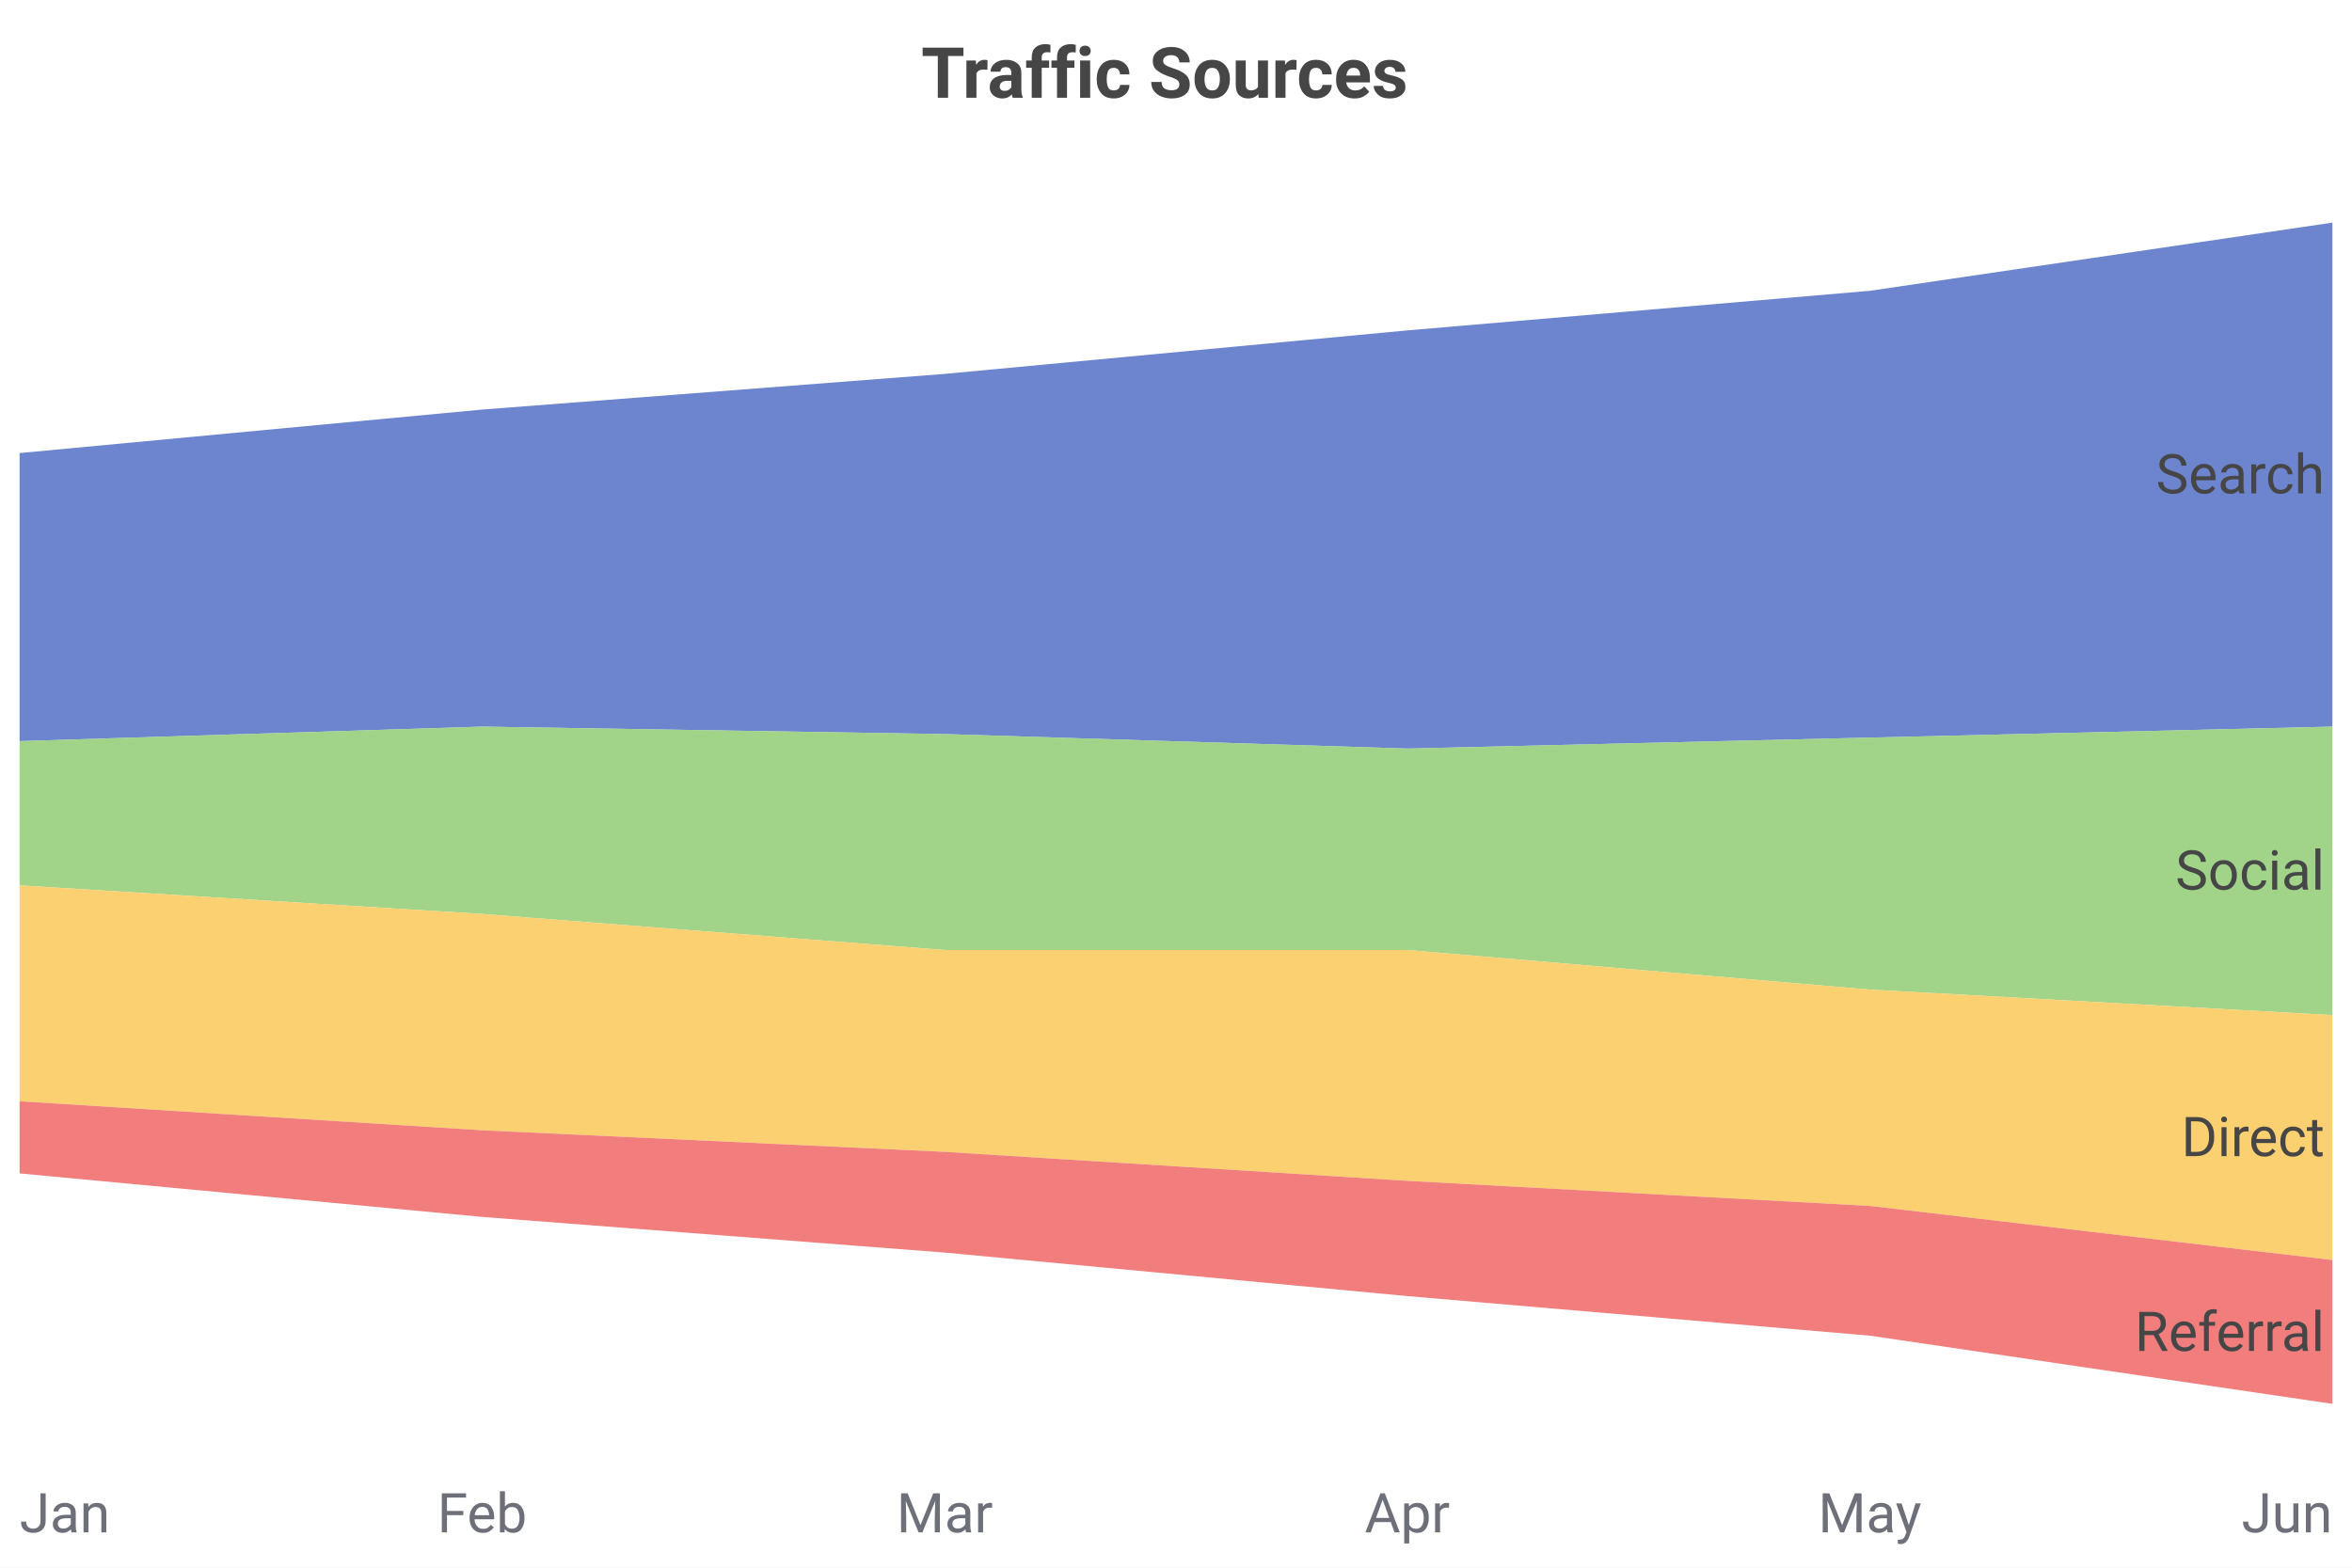
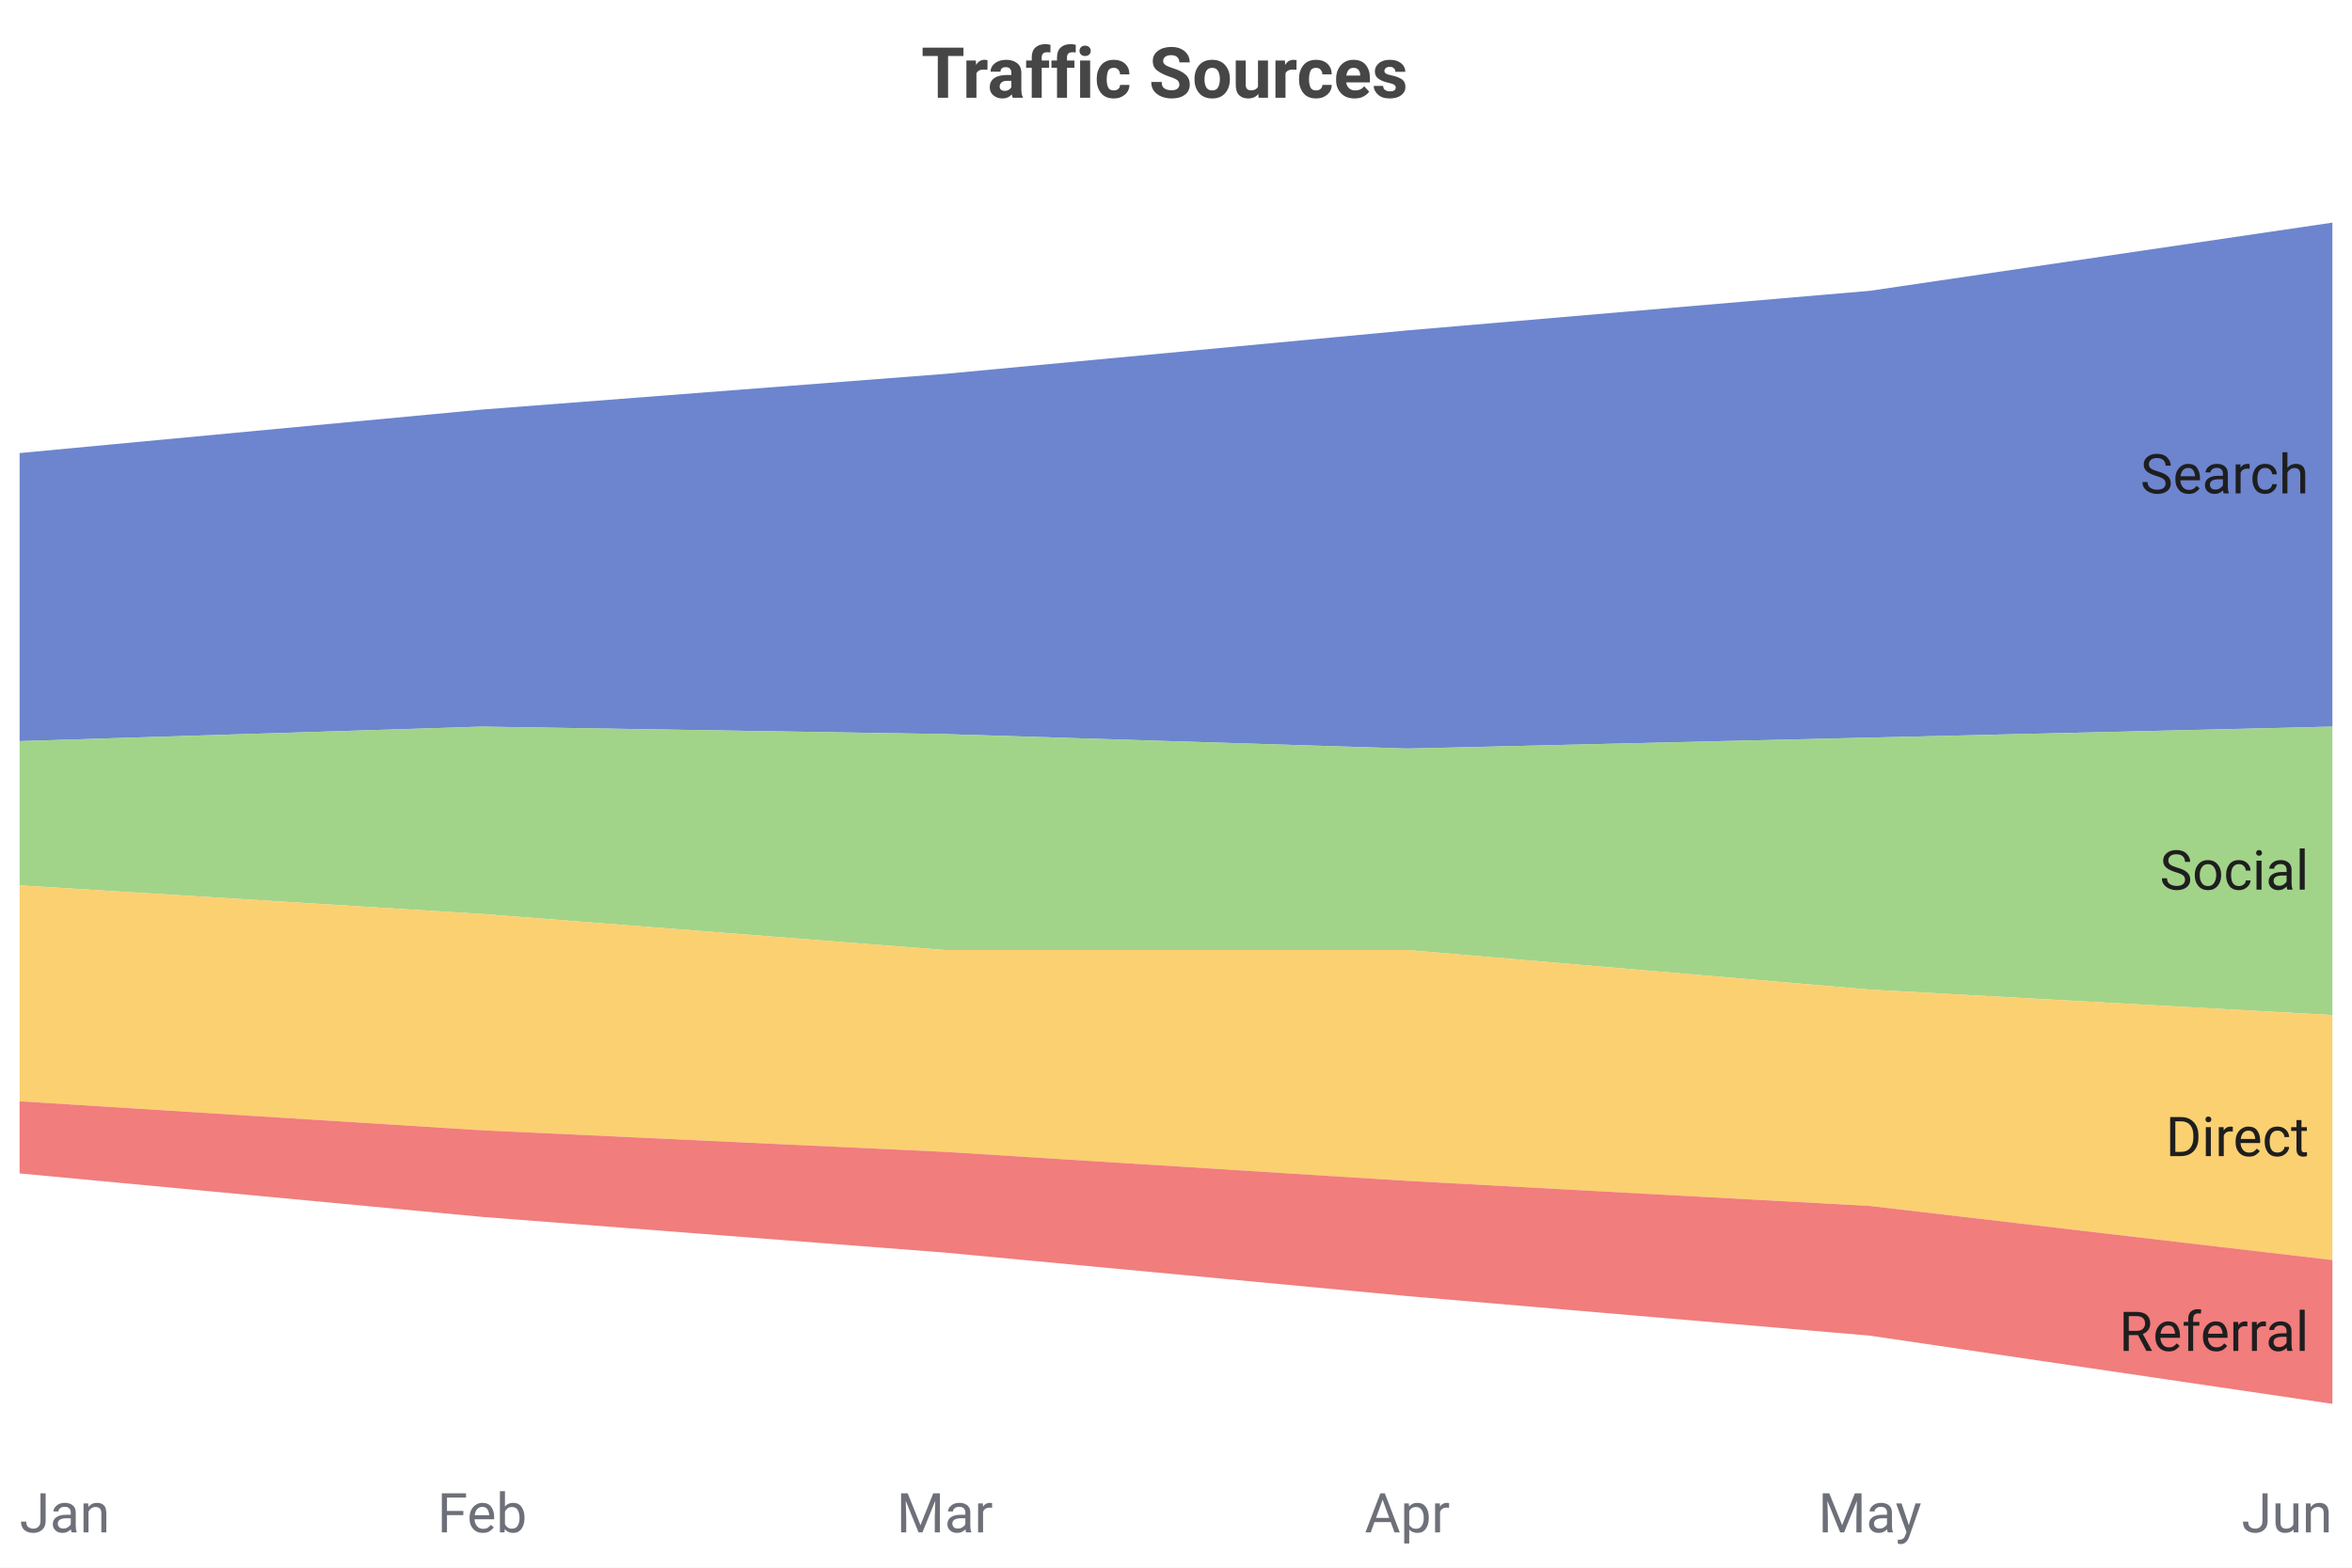
<svg xmlns="http://www.w3.org/2000/svg" width="600" height="400" viewBox="0 0 600 400">
  <rect x="0" y="0" width="600" height="400" fill="#FFFFFF" />
  <text font-size="18" x="235" y="5" dy="15" font-weight="bold" dominant-baseline="middle" font-family="Roboto" fill="#464646">
Traffic Sources
</text>
  <polygon points="5,115.6 123,104.5 241,95.4 359,84.3 477,74.2 595,56.8 595,185.4 477,188.2 359,191 241,187.3 123,185.4 5,189.1" fill="#5470C6" fill-opacity="0.85" data-series="Search" />
  <polygon points="5,189.1 123,185.4 241,187.3 359,191 477,188.2 595,185.4 595,259 477,252.5 359,242.4 241,242.4 123,233.2 5,225.9" fill="#91CC75" fill-opacity="0.85" data-series="Social" />
  <polygon points="5,225.9 123,233.2 241,242.4 359,242.4 477,252.5 595,259 595,321.5 477,307.7 359,301.3 241,293.9 123,288.4 5,281" fill="#FAC858" fill-opacity="0.85" data-series="Direct" />
  <polygon points="5,281 123,288.4 241,293.9 359,301.3 477,307.7 595,321.5 595,358.2 477,340.8 359,330.7 241,319.6 123,310.5 5,299.4" fill="#EE6666" fill-opacity="0.85" data-series="Referral" />
-   <text font-size="14" x="593" y="121.1" dominant-baseline="central" text-anchor="end" font-family="Roboto" fill="#464646">
+   <text font-size="14" x="589" y="121.1" dominant-baseline="central" text-anchor="end" font-family="Roboto" fill="#1E1E1E">
Search
</text>
-   <text font-size="14" x="593" y="222.2" dominant-baseline="central" text-anchor="end" font-family="Roboto" fill="#464646">
+   <text font-size="14" x="589" y="222.2" dominant-baseline="central" text-anchor="end" font-family="Roboto" fill="#1E1E1E">
Social
</text>
-   <text font-size="14" x="593" y="290.2" dominant-baseline="central" text-anchor="end" font-family="Roboto" fill="#464646">
+   <text font-size="14" x="589" y="290.2" dominant-baseline="central" text-anchor="end" font-family="Roboto" fill="#1E1E1E">
Direct
</text>
-   <text font-size="14" x="593" y="339.9" dominant-baseline="central" text-anchor="end" font-family="Roboto" fill="#464646">
+   <text font-size="14" x="589" y="339.9" dominant-baseline="central" text-anchor="end" font-family="Roboto" fill="#1E1E1E">
Referral
</text>
  <text font-size="14" x="5" y="386.2" dominant-baseline="central" text-anchor="start" font-family="Roboto" fill="#6E7079">
Jan
</text>
  <text font-size="14" x="123" y="386.2" dominant-baseline="central" text-anchor="middle" font-family="Roboto" fill="#6E7079">
Feb
</text>
  <text font-size="14" x="241" y="386.2" dominant-baseline="central" text-anchor="middle" font-family="Roboto" fill="#6E7079">
Mar
</text>
  <text font-size="14" x="359" y="386.2" dominant-baseline="central" text-anchor="middle" font-family="Roboto" fill="#6E7079">
Apr
</text>
  <text font-size="14" x="477" y="386.2" dominant-baseline="central" text-anchor="middle" font-family="Roboto" fill="#6E7079">
May
</text>
  <text font-size="14" x="595" y="386.2" dominant-baseline="central" text-anchor="end" font-family="Roboto" fill="#6E7079">
Jun
</text>
</svg>
